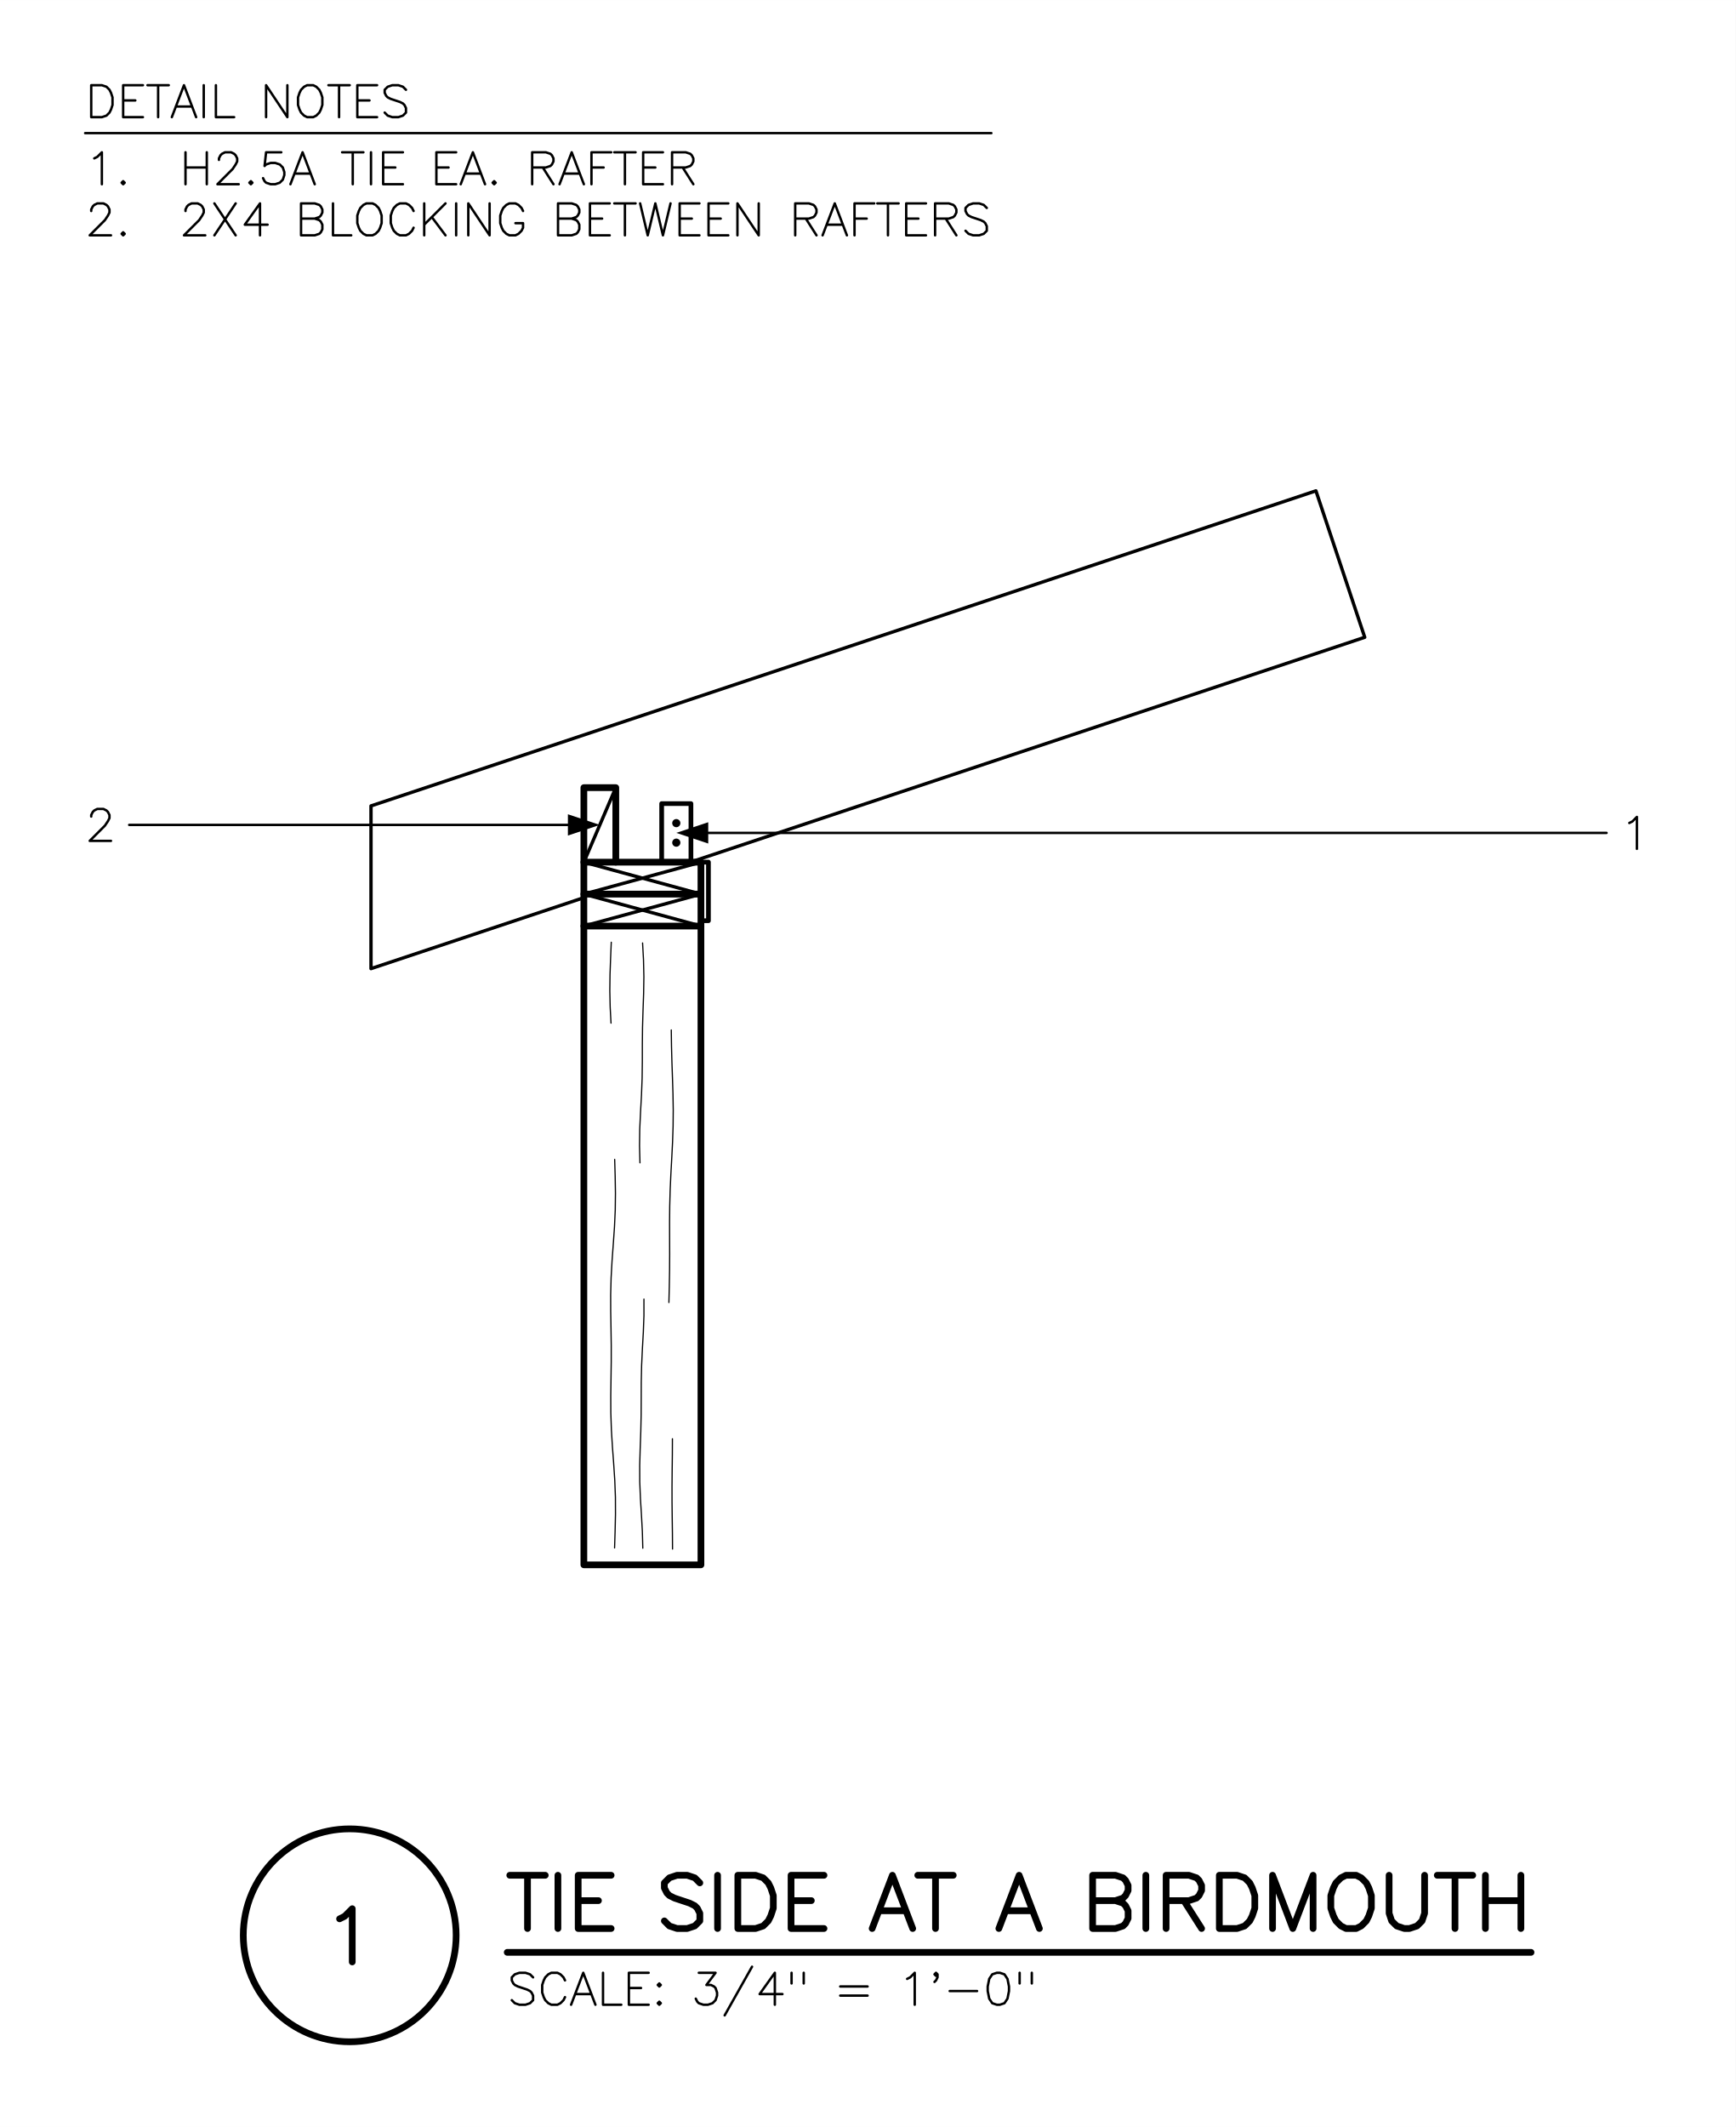
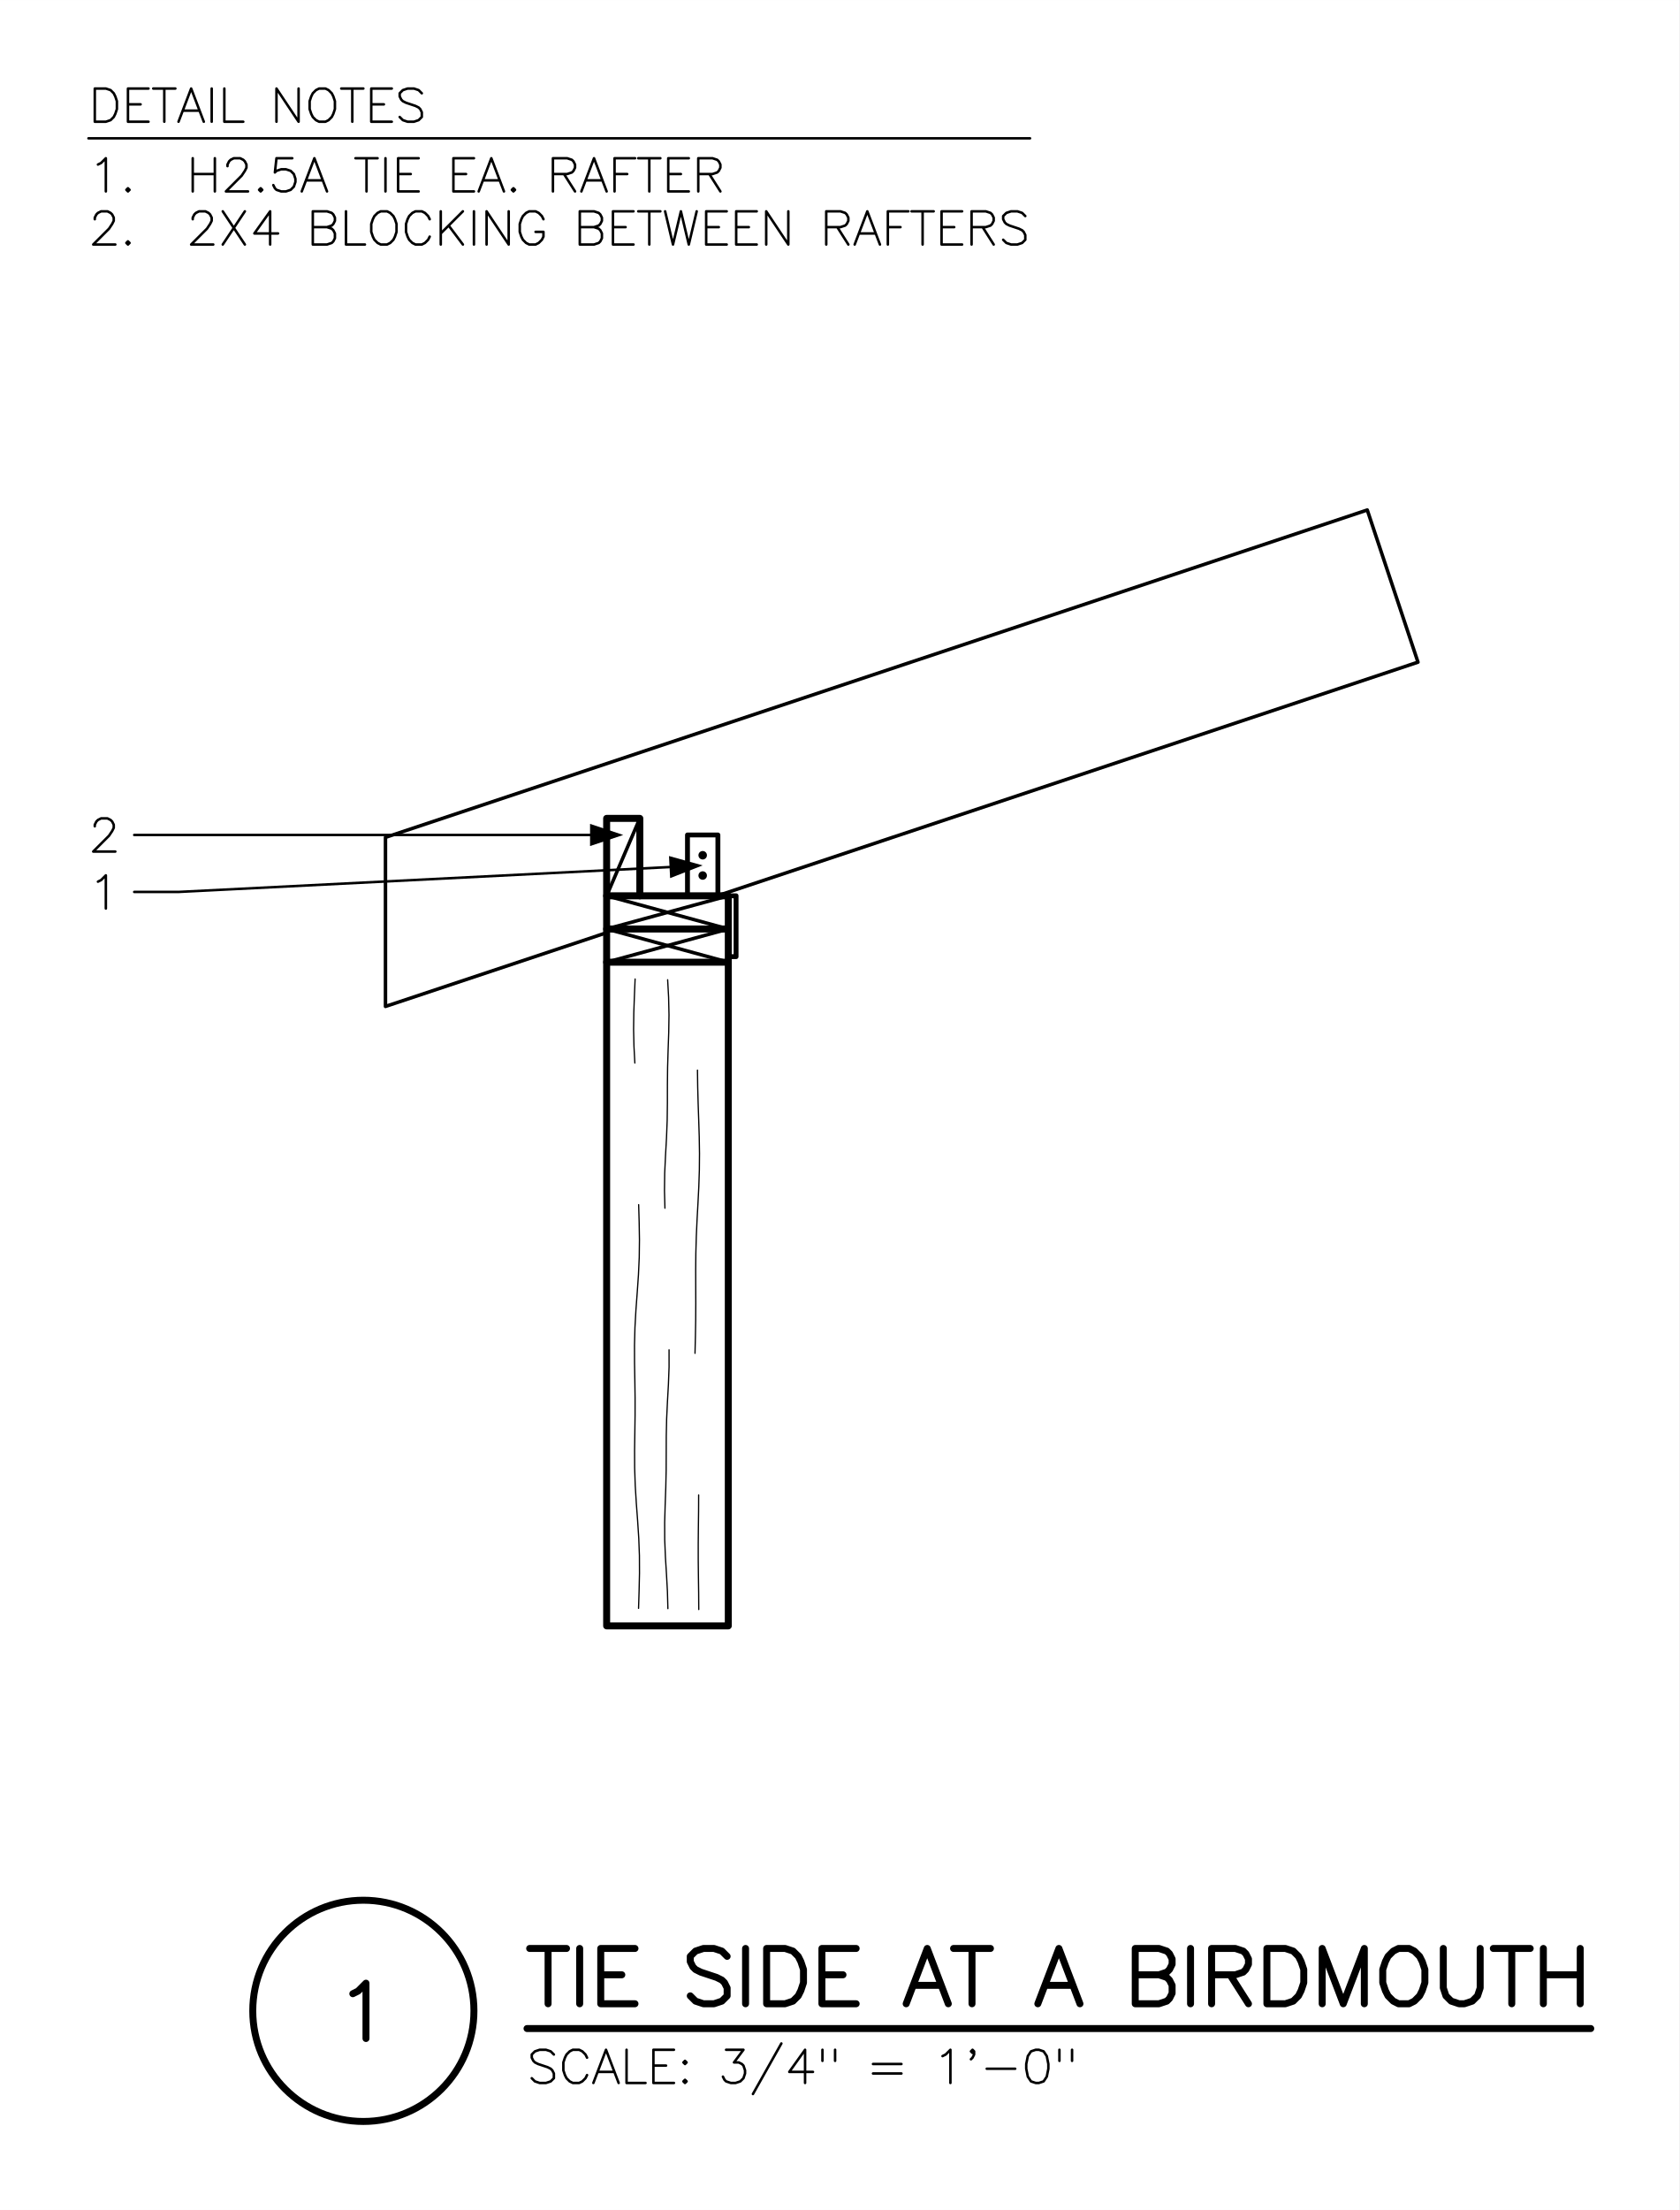
- <svg xmlns="http://www.w3.org/2000/svg" width="5.096in" height="6.243in" viewBox="0 0 489.242 599.334">
+ <svg xmlns="http://www.w3.org/2000/svg" width="4.745in" height="6.243in" viewBox="0 0 455.543 599.334">
  <rect width="100%" height="100%" fill="#fff" />
  <g id="S-DETL-PATT">
    <g data-src="a_stud">
      <path d="M189.561 436.494L189.532 432.054M189.532 432.054L189.469 427.614M189.469 427.614L189.42 423.174M189.42 423.174L189.416 418.734M189.416 418.734L189.456 414.294M189.456 414.294L189.511 409.854M189.511 409.854L189.531 405.414M188.541 367.014L188.651 362.496M188.651 362.496L188.73 357.979M188.73 357.979L188.755 353.461M188.755 353.461L188.741 348.943M188.741 348.943L188.73 344.426M188.73 344.426L188.769 339.908M188.769 339.908L188.892 335.39M188.892 335.39L189.095 330.873M189.095 330.873L189.342 326.355M189.342 326.355L189.571 321.838M189.571 321.838L189.722 317.32M189.722 317.32L189.761 312.802M189.761 312.802L189.689 308.285M189.689 308.285L189.547 303.767M189.547 303.767L189.391 299.249M189.391 299.249L189.271 294.732M189.271 294.732L189.21 290.214M181.186 436.254L181.058 431.574M181.058 431.574L180.802 426.894M180.802 426.894L180.513 422.214M180.513 422.214L180.324 417.534M180.324 417.534L180.312 412.854M180.312 412.854L180.445 408.174M180.445 408.174L180.613 403.494M180.613 403.494L180.714 398.814M180.714 398.814L180.733 394.134M180.733 394.134L180.745 389.454M180.745 389.454L180.847 384.774M180.847 384.774L181.067 380.094M181.067 380.094L181.329 375.414M181.329 375.414L181.505 370.734M181.505 370.734L181.503 366.054M180.384 327.654L180.259 322.888M180.259 322.888L180.32 318.123M180.32 318.123L180.544 313.357M180.544 313.357L180.81 308.591M180.81 308.591L180.993 303.825M180.993 303.825L181.052 299.06M181.052 299.06L181.055 294.294M181.055 294.294L181.104 289.528M181.104 289.528L181.244 284.763M181.244 284.763L181.412 279.997M181.412 279.997L181.487 275.231M181.487 275.231L181.38 270.465M181.38 270.465L181.119 265.7M173.229 436.174L173.376 431.414M173.376 431.414L173.482 426.654M173.482 426.654L173.464 421.894M173.464 421.894L173.283 417.134M173.283 417.134L172.971 412.374M172.971 412.374L172.617 407.614M172.617 407.614L172.326 402.854M172.326 402.854L172.169 398.094M172.169 398.094L172.152 393.334M172.152 393.334L172.218 388.574M172.218 388.574L172.283 383.814M172.283 383.814L172.286 379.054M172.286 379.054L172.219 374.294M172.219 374.294L172.137 369.534M172.137 369.534L172.126 364.774M172.126 364.774L172.25 360.014M172.25 360.014L172.517 355.254M172.517 355.254L172.868 350.494M172.868 350.494L173.199 345.734M173.199 345.734L173.415 340.974M173.415 340.974L173.472 336.214M173.472 336.214L173.393 331.454M173.393 331.454L173.256 326.694M172.224 288.294L171.982 283.734M171.982 283.734L171.883 279.174M171.883 279.174L171.939 274.614M171.939 274.614L172.103 270.054M172.103 270.054L172.294 265.494" fill="none" stroke="#000" stroke-linecap="round" stroke-linejoin="round" stroke-width="0.34" />
    </g>
  </g>
  <g id="S-DETL-BYND">
    <g data-src="a_pl1">
      <path d="M164.571 260.934L197.571 251.934" fill="none" stroke="#000" stroke-linecap="round" stroke-linejoin="round" stroke-width="0.945" />
      <path d="M197.571 260.934L164.571 251.934" fill="none" stroke="#000" stroke-linecap="round" stroke-linejoin="round" stroke-width="0.945" />
    </g>
    <g data-src="a_pl2">
      <path d="M164.571 251.934L197.571 242.934" fill="none" stroke="#000" stroke-linecap="round" stroke-linejoin="round" stroke-width="0.945" />
      <path d="M197.571 251.934L164.571 242.934" fill="none" stroke="#000" stroke-linecap="round" stroke-linejoin="round" stroke-width="0.945" />
    </g>
    <g data-src="a_blk">
      <path d="M164.571 242.934L173.571 221.934" fill="none" stroke="#000" stroke-linecap="round" stroke-linejoin="round" stroke-width="0.945" />
    </g>
    <g data-src="a_raft#0">
      <path d="M194.751 242.874L384.67 179.568L370.914 138.3L104.571 227.081L104.571 272.934L164.571 252.934" fill="none" stroke="#000" stroke-linecap="round" stroke-linejoin="round" stroke-width="0.945" />
    </g>
  </g>
  <g id="S-DETL-CUT">
    <g data-src="a_stud">
      <path d="M164.571 440.934L197.571 440.934L197.571 260.934L164.571 260.934L164.571 440.934Z" fill="none" stroke="#000" stroke-linecap="round" stroke-linejoin="round" stroke-width="1.89" />
    </g>
    <g data-src="a_pl1">
      <path d="M197.571 260.934L197.571 251.934L164.571 251.934L164.571 260.934" fill="none" stroke="#000" stroke-linecap="round" stroke-linejoin="round" stroke-width="1.89" />
    </g>
    <g data-src="a_pl2">
      <path d="M197.571 251.934L197.571 242.934L164.571 242.934L164.571 251.934" fill="none" stroke="#000" stroke-linecap="round" stroke-linejoin="round" stroke-width="1.89" />
    </g>
    <g data-src="a_blk">
      <path d="M173.571 242.934L173.571 221.934L164.571 221.934L164.571 242.934" fill="none" stroke="#000" stroke-linecap="round" stroke-linejoin="round" stroke-width="1.89" />
    </g>
  </g>
  <g id="S-DETL-STL">
    <g data-src="a_tie">
      <path d="M191.778 237.434A1.152 1.152 0 0 1 189.474 237.434A1.152 1.152 0 0 1 191.778 237.434Z" fill="#000" fill-rule="evenodd" stroke="none" />
      <path d="M191.778 231.934A1.152 1.152 0 0 1 189.474 231.934A1.152 1.152 0 0 1 191.778 231.934Z" fill="#000" fill-rule="evenodd" stroke="none" />
      <path d="M194.751 242.934L194.751 226.434L186.501 226.434L186.501 242.934" fill="none" stroke="#000" stroke-linecap="round" stroke-linejoin="round" stroke-width="1.323" />
      <path d="M197.571 259.434L199.683 259.434L199.683 242.934L197.571 242.934" fill="none" stroke="#000" stroke-linecap="round" stroke-linejoin="round" stroke-width="1.323" />
    </g>
  </g>
  <g id="S-ANNO-NOTE">
    <g data-src="n_tie">
-       <path d="M459.242 231.898L460.099 231.47L461.384 230.184L461.384 239.184" fill="none" stroke="#000" stroke-linecap="round" stroke-linejoin="round" stroke-width="0.68" />
-       <path d="M452.83 234.684L440.83 234.684L199.626 234.684" fill="none" stroke="#000" stroke-linecap="round" stroke-linejoin="round" stroke-width="0.68" />
-       <path d="M190.626 234.684L199.626 237.684L199.626 231.684L190.626 234.684Z" fill="#000" fill-rule="evenodd" stroke="none" />
+       <path d="M26.571 239.098L27.429 238.67L28.714 237.384L28.714 246.384" fill="none" stroke="#000" stroke-linecap="round" stroke-linejoin="round" stroke-width="0.68" />
+       <path d="M36.411 241.884L48.411 241.884L181.638 235.139" fill="none" stroke="#000" stroke-linecap="round" stroke-linejoin="round" stroke-width="0.68" />
+       <path d="M190.626 234.684L181.486 232.143L181.79 238.135L190.626 234.684Z" fill="#000" fill-rule="evenodd" stroke="none" />
      <path d="M26.571 44.614L27.429 44.186L28.714 42.9L28.714 51.9M34.714 51.043L34.286 51.471L34.714 51.9L35.143 51.471L34.714 51.043" fill="none" stroke="#000" stroke-linecap="round" stroke-linejoin="round" stroke-width="0.68" />
      <path d="M52.286 42.9L52.286 51.9M58.286 42.9L58.286 51.9M52.286 47.186L58.286 47.186M61.714 45.043L61.714 44.614L62.143 43.757L62.571 43.329L63.429 42.9L65.143 42.9L66 43.329L66.429 43.757L66.857 44.614L66.857 45.471L66.429 46.329L65.571 47.614L61.286 51.9L67.286 51.9M70.714 51.043L70.286 51.471L70.714 51.9L71.143 51.471L70.714 51.043M79.286 42.9L75 42.9L74.571 46.757L75 46.329L76.286 45.9L77.571 45.9L78.857 46.329L79.714 47.186L80.143 48.471L80.143 49.329L79.714 50.614L78.857 51.471L77.571 51.9L76.286 51.9L75 51.471L74.571 51.043L74.143 50.186M85.286 42.9L81.857 51.9M85.286 42.9L88.714 51.9M83.143 48.9L87.429 48.9M99.429 42.9L99.429 51.9M96.429 42.9L102.429 42.9M104.571 42.9L104.571 51.9M108 42.9L108 51.9M108 42.9L113.571 42.9M108 47.186L111.429 47.186M108 51.9L113.571 51.9M123 42.9L123 51.9M123 42.9L128.571 42.9M123 47.186L126.429 47.186M123 51.9L128.571 51.9M133.286 42.9L129.857 51.9M133.286 42.9L136.714 51.9M131.143 48.9L135.429 48.9M139.286 51.043L138.857 51.471L139.286 51.9L139.714 51.471L139.286 51.043M150 42.9L150 51.9M150 42.9L153.857 42.9L155.143 43.329L155.571 43.757L156 44.614L156 45.471L155.571 46.329L155.143 46.757L153.857 47.186L150 47.186M153 47.186L156 51.9M161.143 42.9L157.714 51.9M161.143 42.9L164.571 51.9M159 48.9L163.286 48.9M166.714 42.9L166.714 51.9M166.714 42.9L172.286 42.9M166.714 47.186L170.143 47.186M176.143 42.9L176.143 51.9M173.143 42.9L179.143 42.9M181.286 42.9L181.286 51.9M181.286 42.9L186.857 42.9M181.286 47.186L184.714 47.186M181.286 51.9L186.857 51.9M189.429 42.9L189.429 51.9M189.429 42.9L193.286 42.9L194.571 43.329L195 43.757L195.429 44.614L195.429 45.471L195 46.329L194.571 46.757L193.286 47.186L189.429 47.186M192.429 47.186L195.429 51.9" fill="none" stroke="#000" stroke-linecap="round" stroke-linejoin="round" stroke-width="0.68" />
    </g>
    <g data-src="n_blk">
-       <path d="M25.714 230.077L25.714 229.648L26.143 228.791L26.571 228.363L27.429 227.934L29.143 227.934L30 228.363L30.429 228.791L30.857 229.648L30.857 230.505L30.429 231.363L29.571 232.648L25.286 236.934L31.286 236.934" fill="none" stroke="#000" stroke-linecap="round" stroke-linejoin="round" stroke-width="0.68" />
-       <path d="M36.411 232.434L48.411 232.434L160.071 232.434" fill="none" stroke="#000" stroke-linecap="round" stroke-linejoin="round" stroke-width="0.68" />
-       <path d="M169.071 232.434L160.071 229.434L160.071 235.434L169.071 232.434Z" fill="#000" fill-rule="evenodd" stroke="none" />
+       <path d="M25.714 224.077L25.714 223.648L26.143 222.791L26.571 222.363L27.429 221.934L29.143 221.934L30 222.363L30.429 222.791L30.857 223.648L30.857 224.505L30.429 225.363L29.571 226.648L25.286 230.934L31.286 230.934" fill="none" stroke="#000" stroke-linecap="round" stroke-linejoin="round" stroke-width="0.68" />
+       <path d="M36.411 226.434L48.411 226.434L160.071 226.434" fill="none" stroke="#000" stroke-linecap="round" stroke-linejoin="round" stroke-width="0.68" />
+       <path d="M169.071 226.434L160.071 223.434L160.071 229.434L169.071 226.434Z" fill="#000" fill-rule="evenodd" stroke="none" />
      <path d="M25.714 59.443L25.714 59.014L26.143 58.157L26.571 57.729L27.429 57.3L29.143 57.3L30 57.729L30.429 58.157L30.857 59.014L30.857 59.871L30.429 60.729L29.571 62.014L25.286 66.3L31.286 66.3M34.714 65.443L34.286 65.871L34.714 66.3L35.143 65.871L34.714 65.443" fill="none" stroke="#000" stroke-linecap="round" stroke-linejoin="round" stroke-width="0.68" />
      <path d="M52.286 59.443L52.286 59.014L52.714 58.157L53.143 57.729L54 57.3L55.714 57.3L56.571 57.729L57 58.157L57.429 59.014L57.429 59.871L57 60.729L56.143 62.014L51.857 66.3L57.857 66.3M60.429 57.3L66.429 66.3M66.429 57.3L60.429 66.3M73.286 57.3L69 63.3L75.429 63.3M73.286 57.3L73.286 66.3M84.857 57.3L84.857 66.3M84.857 57.3L88.714 57.3L90 57.729L90.429 58.157L90.857 59.014L90.857 59.871L90.429 60.729L90 61.157L88.714 61.586M84.857 61.586L88.714 61.586L90 62.014L90.429 62.443L90.857 63.3L90.857 64.586L90.429 65.443L90 65.871L88.714 66.3L84.857 66.3M93.857 57.3L93.857 66.3M93.857 66.3L99 66.3M103.286 57.3L102.429 57.729L101.571 58.586L101.143 59.443L100.714 60.729L100.714 62.871L101.143 64.157L101.571 65.014L102.429 65.871L103.286 66.3L105 66.3L105.857 65.871L106.714 65.014L107.143 64.157L107.571 62.871L107.571 60.729L107.143 59.443L106.714 58.586L105.857 57.729L105 57.3L103.286 57.3M116.571 59.443L116.143 58.586L115.286 57.729L114.429 57.3L112.714 57.3L111.857 57.729L111 58.586L110.571 59.443L110.143 60.729L110.143 62.871L110.571 64.157L111 65.014L111.857 65.871L112.714 66.3L114.429 66.3L115.286 65.871L116.143 65.014L116.571 64.157M119.571 57.3L119.571 66.3M125.571 57.3L119.571 63.3M121.714 61.157L125.571 66.3M128.571 57.3L128.571 66.3M132 57.3L132 66.3M132 57.3L138 66.3M138 57.3L138 66.3M147.429 59.443L147 58.586L146.143 57.729L145.286 57.3L143.571 57.3L142.714 57.729L141.857 58.586L141.429 59.443L141 60.729L141 62.871L141.429 64.157L141.857 65.014L142.714 65.871L143.571 66.3L145.286 66.3L146.143 65.871L147 65.014L147.429 64.157L147.429 62.871M145.286 62.871L147.429 62.871M157.286 57.3L157.286 66.3M157.286 57.3L161.143 57.3L162.429 57.729L162.857 58.157L163.286 59.014L163.286 59.871L162.857 60.729L162.429 61.157L161.143 61.586M157.286 61.586L161.143 61.586L162.429 62.014L162.857 62.443L163.286 63.3L163.286 64.586L162.857 65.443L162.429 65.871L161.143 66.3L157.286 66.3M166.286 57.3L166.286 66.3M166.286 57.3L171.857 57.3M166.286 61.586L169.714 61.586M166.286 66.3L171.857 66.3M176.143 57.3L176.143 66.3M173.143 57.3L179.143 57.3M180.429 57.3L182.571 66.3M184.714 57.3L182.571 66.3M184.714 57.3L186.857 66.3M189 57.3L186.857 66.3M191.571 57.3L191.571 66.3M191.571 57.3L197.143 57.3M191.571 61.586L195 61.586M191.571 66.3L197.143 66.3M199.714 57.3L199.714 66.3M199.714 57.3L205.286 57.3M199.714 61.586L203.143 61.586M199.714 66.3L205.286 66.3M207.857 57.3L207.857 66.3M207.857 57.3L213.857 66.3M213.857 57.3L213.857 66.3M224.143 57.3L224.143 66.3M224.143 57.3L228 57.3L229.286 57.729L229.714 58.157L230.143 59.014L230.143 59.871L229.714 60.729L229.286 61.157L228 61.586L224.143 61.586M227.143 61.586L230.143 66.3M235.286 57.3L231.857 66.3M235.286 57.3L238.714 66.3M233.143 63.3L237.429 63.3M240.857 57.3L240.857 66.3M240.857 57.3L246.429 57.3M240.857 61.586L244.286 61.586M250.286 57.3L250.286 66.3M247.286 57.3L253.286 57.3M255.429 57.3L255.429 66.3M255.429 57.3L261 57.3M255.429 61.586L258.857 61.586M255.429 66.3L261 66.3M263.571 57.3L263.571 66.3M263.571 57.3L267.429 57.3L268.714 57.729L269.143 58.157L269.571 59.014L269.571 59.871L269.143 60.729L268.714 61.157L267.429 61.586L263.571 61.586M266.571 61.586L269.571 66.3M278.143 58.586L277.286 57.729L276 57.3L274.286 57.3L273 57.729L272.143 58.586L272.143 59.443L272.571 60.3L273 60.729L273.857 61.157L276.429 62.014L277.286 62.443L277.714 62.871L278.143 63.729L278.143 65.014L277.286 65.871L276 66.3L274.286 66.3L273 65.871L272.143 65.014" fill="none" stroke="#000" stroke-linecap="round" stroke-linejoin="round" stroke-width="0.68" />
    </g>
    <g data-src="notes_list">
      <path d="M25.714 24L25.714 33M25.714 24L28.714 24L30 24.429L30.857 25.286L31.286 26.143L31.714 27.429L31.714 29.571L31.286 30.857L30.857 31.714L30 32.571L28.714 33L25.714 33M34.714 24L34.714 33M34.714 24L40.286 24M34.714 28.286L38.143 28.286M34.714 33L40.286 33M44.571 24L44.571 33M41.571 24L47.571 24M51.857 24L48.429 33M51.857 24L55.286 33M49.714 30L54 30M57.429 24L57.429 33M60.857 24L60.857 33M60.857 33L66 33M75 24L75 33M75 24L81 33M81 24L81 33M86.571 24L85.714 24.429L84.857 25.286L84.429 26.143L84 27.429L84 29.571L84.429 30.857L84.857 31.714L85.714 32.571L86.571 33L88.286 33L89.143 32.571L90 31.714L90.429 30.857L90.857 29.571L90.857 27.429L90.429 26.143L90 25.286L89.143 24.429L88.286 24L86.571 24M95.571 24L95.571 33M92.571 24L98.571 24M100.714 24L100.714 33M100.714 24L106.286 24M100.714 28.286L104.143 28.286M100.714 33L106.286 33M114.429 25.286L113.571 24.429L112.286 24L110.571 24L109.286 24.429L108.429 25.286L108.429 26.143L108.857 27L109.286 27.429L110.143 27.857L112.714 28.714L113.571 29.143L114 29.571L114.429 30.429L114.429 31.714L113.571 32.571L112.286 33L110.571 33L109.286 32.571L108.429 31.714" fill="none" stroke="#000" stroke-linecap="round" stroke-linejoin="round" stroke-width="0.68" />
      <path d="M24 37.5L279.429 37.5" fill="none" stroke="#000" stroke-linecap="round" stroke-linejoin="round" stroke-width="0.68" />
    </g>
  </g>
  <g id="S-ANNO-TTLB">
    <g data-src="title:A">
      <path d="M68.571 545.334A30 30 0 0 1 128.571 545.334A30 30 0 0 1 68.571 545.334Z" fill="none" stroke="#000" stroke-linecap="round" stroke-linejoin="round" stroke-width="1.89" />
      <path d="M95.714 540.691L97.143 539.977L99.286 537.834L99.286 552.834" fill="none" stroke="#000" stroke-linecap="round" stroke-linejoin="round" stroke-width="1.89" />
      <path d="M148.686 528.414L148.686 543.414M143.686 528.414L153.686 528.414M157.257 528.414L157.257 543.414M162.971 528.414L162.971 543.414M162.971 528.414L172.257 528.414M162.971 535.557L168.686 535.557M162.971 543.414L172.257 543.414M197.257 530.557L195.829 529.128L193.686 528.414L190.829 528.414L188.686 529.128L187.257 530.557L187.257 531.985L187.971 533.414L188.686 534.128L190.114 534.843L194.4 536.271L195.829 536.985L196.543 537.7L197.257 539.128L197.257 541.271L195.829 542.7L193.686 543.414L190.829 543.414L188.686 542.7L187.257 541.271M202.257 528.414L202.257 543.414M207.971 528.414L207.971 543.414M207.971 528.414L212.971 528.414L215.114 529.128L216.543 530.557L217.257 531.985L217.971 534.128L217.971 537.7L217.257 539.843L216.543 541.271L215.114 542.7L212.971 543.414L207.971 543.414M222.971 528.414L222.971 543.414M222.971 528.414L232.257 528.414M222.971 535.557L228.686 535.557M222.971 543.414L232.257 543.414M251.543 528.414L245.829 543.414M251.543 528.414L257.257 543.414M247.971 538.414L255.114 538.414M263.686 528.414L263.686 543.414M258.686 528.414L268.686 528.414M287.257 528.414L281.543 543.414M287.257 528.414L292.971 543.414M283.686 538.414L290.829 538.414M307.971 528.414L307.971 543.414M307.971 528.414L314.4 528.414L316.543 529.128L317.257 529.843L317.971 531.271L317.971 532.7L317.257 534.128L316.543 534.843L314.4 535.557M307.971 535.557L314.4 535.557L316.543 536.271L317.257 536.985L317.971 538.414L317.971 540.557L317.257 541.985L316.543 542.7L314.4 543.414L307.971 543.414M322.971 528.414L322.971 543.414M328.686 528.414L328.686 543.414M328.686 528.414L335.114 528.414L337.257 529.128L337.971 529.843L338.686 531.271L338.686 532.7L337.971 534.128L337.257 534.843L335.114 535.557L328.686 535.557M333.686 535.557L338.686 543.414M343.686 528.414L343.686 543.414M343.686 528.414L348.686 528.414L350.829 529.128L352.257 530.557L352.971 531.985L353.686 534.128L353.686 537.7L352.971 539.843L352.257 541.271L350.829 542.7L348.686 543.414L343.686 543.414M358.686 528.414L358.686 543.414M358.686 528.414L364.4 543.414M370.114 528.414L364.4 543.414M370.114 528.414L370.114 543.414M379.4 528.414L377.971 529.128L376.543 530.557L375.829 531.985L375.114 534.128L375.114 537.7L375.829 539.843L376.543 541.271L377.971 542.7L379.4 543.414L382.257 543.414L383.686 542.7L385.114 541.271L385.829 539.843L386.543 537.7L386.543 534.128L385.829 531.985L385.114 530.557L383.686 529.128L382.257 528.414L379.4 528.414M391.543 528.414L391.543 539.128L392.257 541.271L393.686 542.7L395.829 543.414L397.257 543.414L399.4 542.7L400.829 541.271L401.543 539.128L401.543 528.414M410.114 528.414L410.114 543.414M405.114 528.414L415.114 528.414M418.686 528.414L418.686 543.414M428.686 528.414L428.686 543.414M418.686 535.557L428.686 535.557" fill="none" stroke="#000" stroke-linecap="round" stroke-linejoin="round" stroke-width="1.89" />
      <path d="M142.971 550.134L431.543 550.134" fill="none" stroke="#000" stroke-linecap="round" stroke-linejoin="round" stroke-width="1.89" />
      <path d="M150.257 557.18L149.4 556.323L148.114 555.894L146.4 555.894L145.114 556.323L144.257 557.18L144.257 558.037L144.686 558.894L145.114 559.323L145.971 559.751L148.543 560.608L149.4 561.037L149.829 561.465L150.257 562.323L150.257 563.608L149.4 564.465L148.114 564.894L146.4 564.894L145.114 564.465L144.257 563.608M159.257 558.037L158.829 557.18L157.971 556.323L157.114 555.894L155.4 555.894L154.543 556.323L153.686 557.18L153.257 558.037L152.829 559.323L152.829 561.465L153.257 562.751L153.686 563.608L154.543 564.465L155.4 564.894L157.114 564.894L157.971 564.465L158.829 563.608L159.257 562.751M164.4 555.894L160.971 564.894M164.4 555.894L167.829 564.894M162.257 561.894L166.543 561.894M169.971 555.894L169.971 564.894M169.971 564.894L175.114 564.894M177.257 555.894L177.257 564.894M177.257 555.894L182.829 555.894M177.257 560.18L180.686 560.18M177.257 564.894L182.829 564.894M185.829 558.894L185.4 559.323L185.829 559.751L186.257 559.323L185.829 558.894M185.829 564.037L185.4 564.465L185.829 564.894L186.257 564.465L185.829 564.037M196.971 555.894L201.686 555.894L199.114 559.323L200.4 559.323L201.257 559.751L201.686 560.18L202.114 561.465L202.114 562.323L201.686 563.608L200.829 564.465L199.543 564.894L198.257 564.894L196.971 564.465L196.543 564.037L196.114 563.18M211.971 554.18L204.257 567.894M218.4 555.894L214.114 561.894L220.543 561.894M218.4 555.894L218.4 564.894M223.114 555.894L223.114 558.894M226.543 555.894L226.543 558.894M236.829 559.751L244.543 559.751M236.829 562.323L244.543 562.323M255.686 557.608L256.543 557.18L257.829 555.894L257.829 564.894M263.829 556.751L263.4 556.323L263.829 555.894L264.257 556.323L264.257 557.18L263.829 558.037L263.4 558.465M267.686 561.037L275.4 561.037M280.971 555.894L279.686 556.323L278.829 557.608L278.4 559.751L278.4 561.037L278.829 563.18L279.686 564.465L280.971 564.894L281.829 564.894L283.114 564.465L283.971 563.18L284.4 561.037L284.4 559.751L283.971 557.608L283.114 556.323L281.829 555.894L280.971 555.894M287.4 555.894L287.4 558.894M290.829 555.894L290.829 558.894" fill="none" stroke="#000" stroke-linecap="round" stroke-linejoin="round" stroke-width="0.68" />
    </g>
  </g>
</svg>
